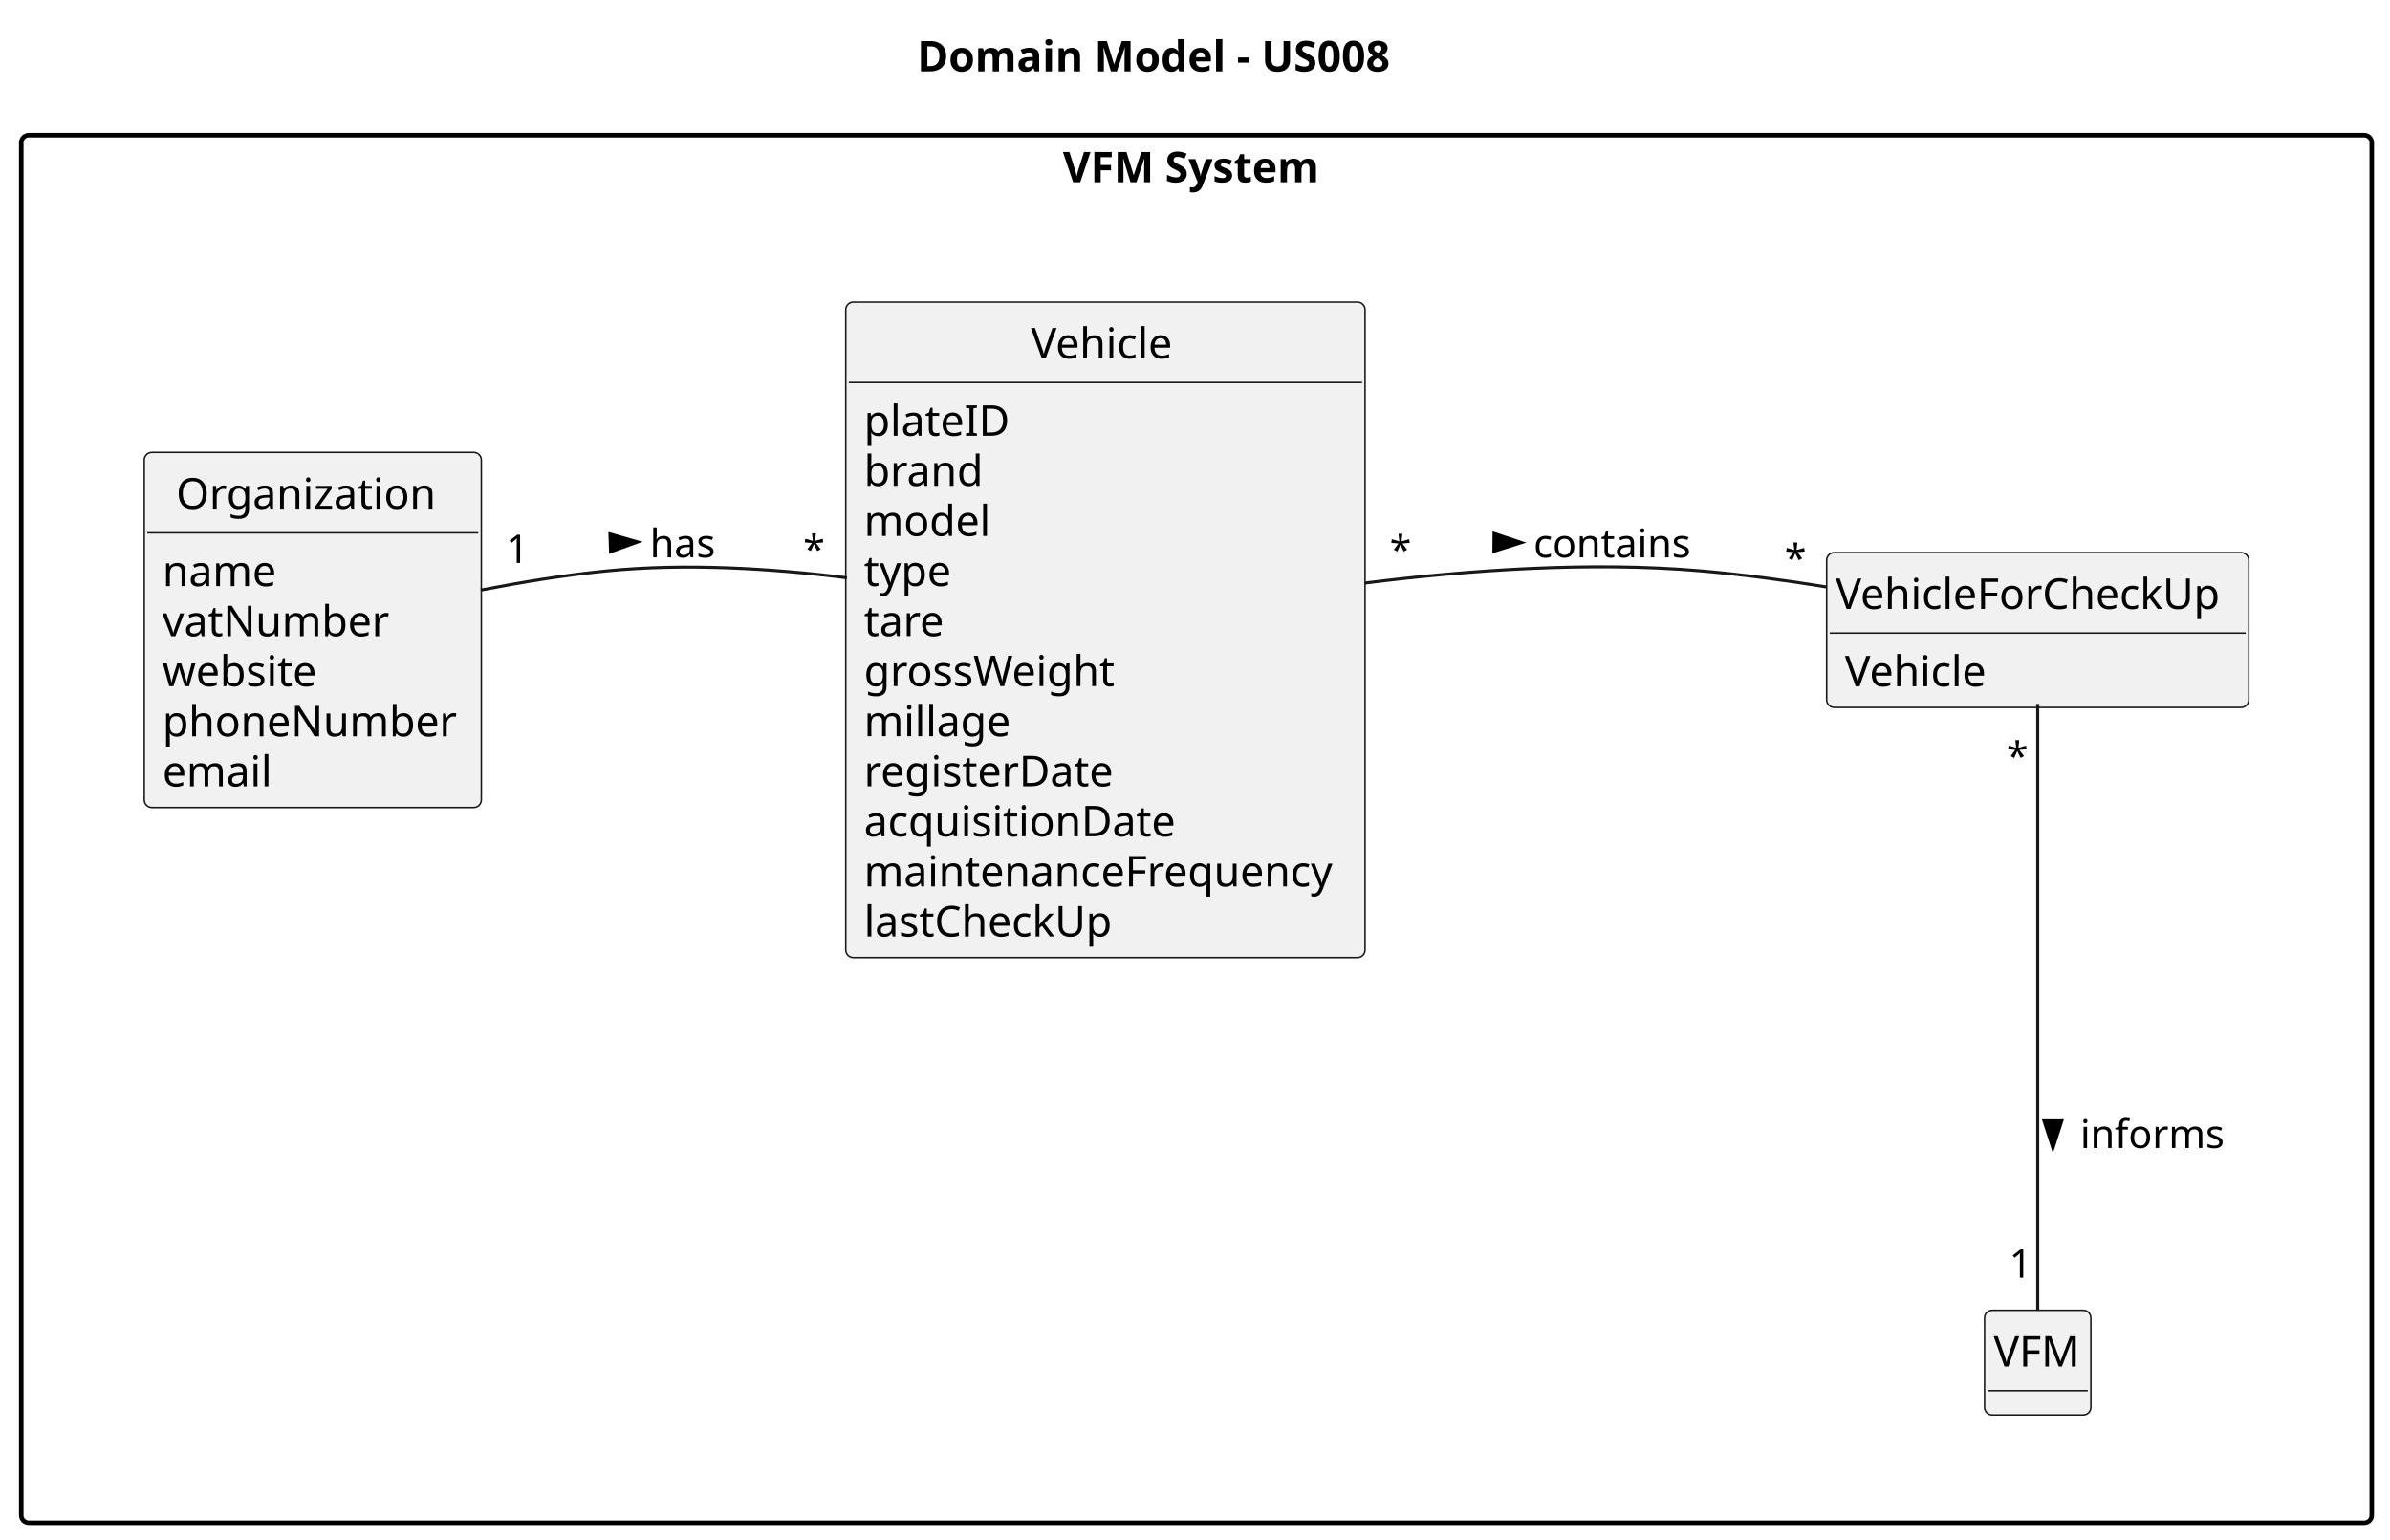
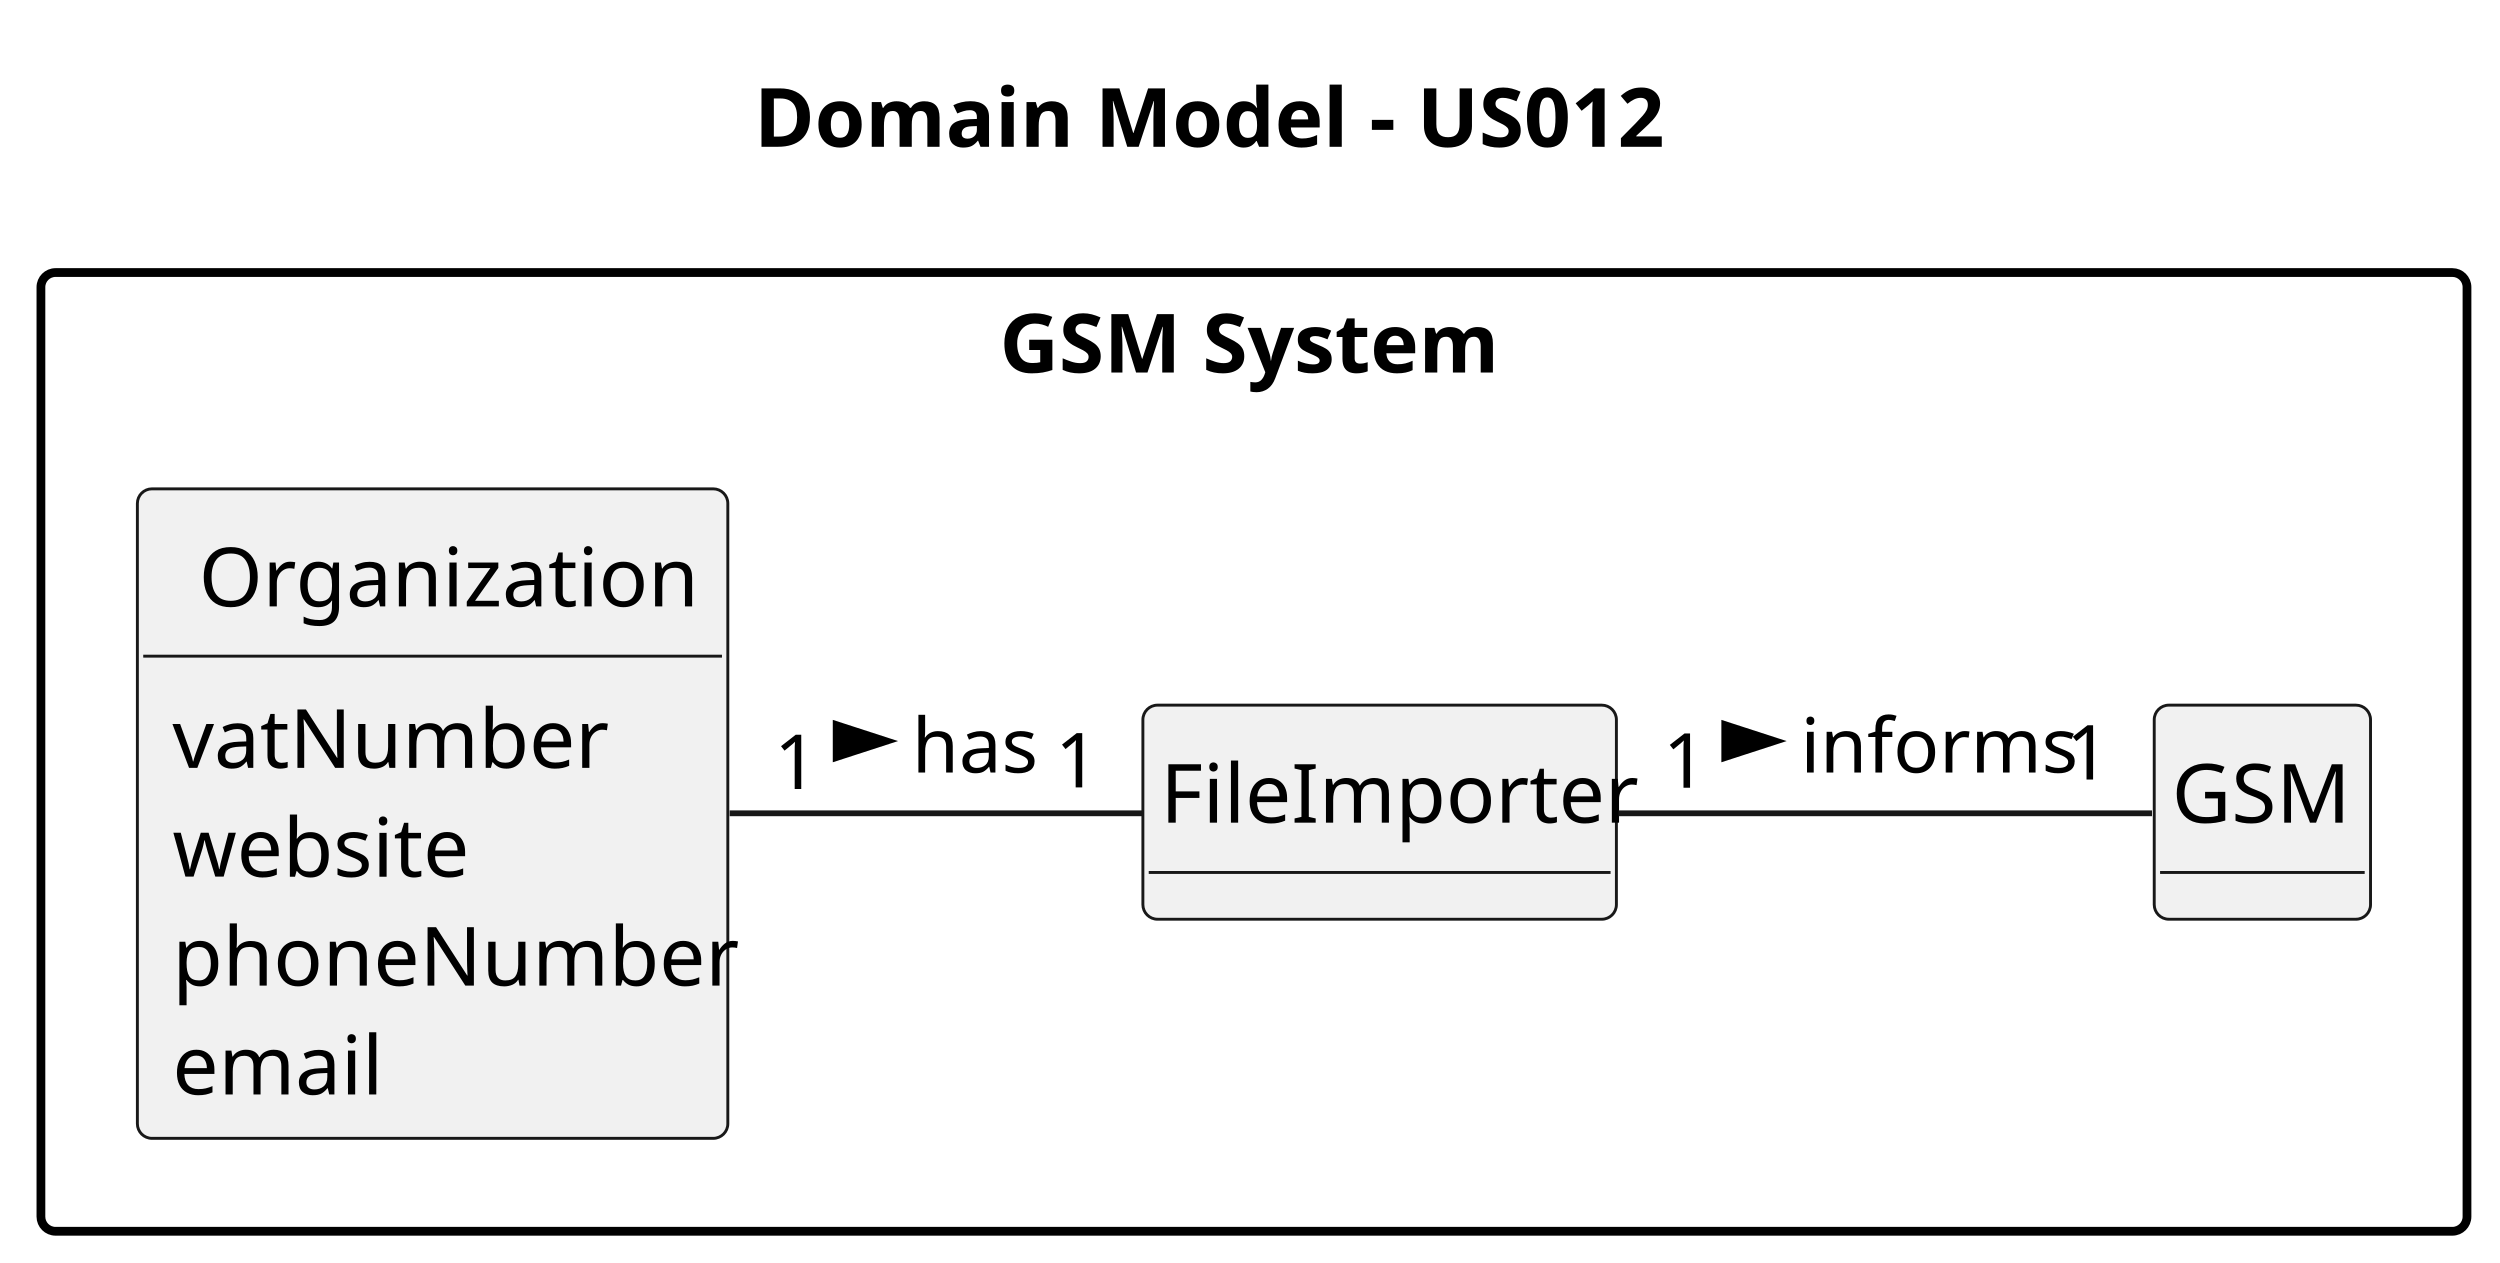
- <svg xmlns="http://www.w3.org/2000/svg" contentStyleType="text/css" height="507px" preserveAspectRatio="none" style="width:787px;height:507px;background:#FFFFFF;" version="1.1" viewBox="0 0 787 507" width="787px" zoomAndPan="magnify">
+ <svg xmlns="http://www.w3.org/2000/svg" contentStyleType="text/css" height="367.2px" preserveAspectRatio="none" style="width:727px;height:367px;background:#FFFFFF;" version="1.1" viewBox="0 0 727 367" width="727.6px" zoomAndPan="magnify">
  <defs />
  <g>
-     <text fill="#000000" font-family="sans-serif" font-size="14" font-weight="bold" lengthAdjust="spacing" textLength="169" x="302" y="23.535">Domain Model - US008</text>
-     <g id="cluster_VFM System">
-       <rect fill="none" height="457" rx="2.5" ry="2.5" style="stroke:#000000;stroke-width:1.5;" width="774" x="7" y="44.488" />
-       <text fill="#000000" font-family="sans-serif" font-size="14" font-weight="bold" lengthAdjust="spacing" textLength="88" x="350" y="60.023">VFM System</text>
+     <text fill="#000000" font-family="sans-serif" font-size="23.8" font-weight="bold" lengthAdjust="spacing" textLength="265.2" x="219.3" y="42.683">Domain Model - US012</text>
+     <g id="cluster_GSM System">
+       <rect fill="none" height="278.8" rx="4.25" ry="4.25" style="stroke:#000000;stroke-width:2.55;" width="705.5" x="11.9" y="79.256" />
+       <text fill="#000000" font-family="sans-serif" font-size="23.8" font-weight="bold" lengthAdjust="spacing" textLength="147.9" x="290.7" y="108.338">GSM System</text>
    </g>
-     <g id="elem_VehicleForCheckUp">
-       <rect codeLine="15" fill="#F1F1F1" height="50.977" id="VehicleForCheckUp" rx="2.5" ry="2.5" style="stroke:#181818;stroke-width:0.5;" width="139" x="601.5" y="181.988" />
-       <text fill="#000000" font-family="sans-serif" font-size="14" lengthAdjust="spacing" textLength="133" x="604.5" y="200.523">VehicleForCheckUp</text>
-       <line style="stroke:#181818;stroke-width:0.5;" x1="602.5" x2="739.5" y1="208.477" y2="208.477" />
-       <text fill="#000000" font-family="sans-serif" font-size="14" lengthAdjust="spacing" textLength="49" x="607.5" y="226.012">Vehicle</text>
+     <g id="elem_FileImporter">
+       <rect codeLine="15" fill="#F1F1F1" height="62.256" id="FileImporter" rx="4.25" ry="4.25" style="stroke:#181818;stroke-width:0.85;" width="137.7" x="332.35" y="205.056" />
+       <text fill="#000000" font-family="sans-serif" font-size="23.8" lengthAdjust="spacing" textLength="127.5" x="337.45" y="239.238">FileImporter</text>
+       <line style="stroke:#181818;stroke-width:0.85;" x1="334.05" x2="468.35" y1="253.712" y2="253.712" />
    </g>
-     <g id="elem_VFM">
-       <rect codeLine="19" fill="#F1F1F1" height="34.488" id="VFM" rx="2.5" ry="2.5" style="stroke:#181818;stroke-width:0.5;" width="35" x="653.5" y="431.488" />
-       <text fill="#000000" font-family="sans-serif" font-size="14" lengthAdjust="spacing" textLength="29" x="656.5" y="450.023">VFM</text>
-       <line style="stroke:#181818;stroke-width:0.5;" x1="654.5" x2="687.5" y1="457.977" y2="457.977" />
-     </g>
-     <g id="elem_Vehicle">
-       <rect codeLine="22" fill="#F1F1F1" height="215.859" id="Vehicle" rx="2.5" ry="2.5" style="stroke:#181818;stroke-width:0.5;" width="171" x="278.5" y="99.488" />
-       <text fill="#000000" font-family="sans-serif" font-size="14" lengthAdjust="spacing" textLength="49" x="339.5" y="118.023">Vehicle</text>
-       <line style="stroke:#181818;stroke-width:0.5;" x1="279.5" x2="448.5" y1="125.977" y2="125.977" />
-       <text fill="#000000" font-family="sans-serif" font-size="14" lengthAdjust="spacing" textLength="48" x="284.5" y="143.512">plateID</text>
-       <text fill="#000000" font-family="sans-serif" font-size="14" lengthAdjust="spacing" textLength="41" x="284.5" y="160">brand</text>
-       <text fill="#000000" font-family="sans-serif" font-size="14" lengthAdjust="spacing" textLength="43" x="284.5" y="176.488">model</text>
-       <text fill="#000000" font-family="sans-serif" font-size="14" lengthAdjust="spacing" textLength="29" x="284.5" y="192.977">type</text>
-       <text fill="#000000" font-family="sans-serif" font-size="14" lengthAdjust="spacing" textLength="27" x="284.5" y="209.465">tare</text>
-       <text fill="#000000" font-family="sans-serif" font-size="14" lengthAdjust="spacing" textLength="85" x="284.5" y="225.953">grossWeight</text>
-       <text fill="#000000" font-family="sans-serif" font-size="14" lengthAdjust="spacing" textLength="50" x="284.5" y="242.441">millage</text>
-       <text fill="#000000" font-family="sans-serif" font-size="14" lengthAdjust="spacing" textLength="84" x="284.5" y="258.93">registerDate</text>
-       <text fill="#000000" font-family="sans-serif" font-size="14" lengthAdjust="spacing" textLength="106" x="284.5" y="275.418">acquisitionDate</text>
-       <text fill="#000000" font-family="sans-serif" font-size="14" lengthAdjust="spacing" textLength="159" x="284.5" y="291.906">maintenanceFrequency</text>
-       <text fill="#000000" font-family="sans-serif" font-size="14" lengthAdjust="spacing" textLength="85" x="284.5" y="308.394">lastCheckUp</text>
+     <g id="elem_GSM">
+       <rect codeLine="19" fill="#F1F1F1" height="62.256" id="GSM" rx="4.25" ry="4.25" style="stroke:#181818;stroke-width:0.85;" width="62.9" x="626.45" y="205.056" />
+       <text fill="#000000" font-family="sans-serif" font-size="23.8" lengthAdjust="spacing" textLength="52.7" x="631.55" y="239.238">GSM</text>
+       <line style="stroke:#181818;stroke-width:0.85;" x1="628.15" x2="687.65" y1="253.712" y2="253.712" />
    </g>
    <g id="elem_Organization">
-       <rect codeLine="36" fill="#F1F1F1" height="116.93" id="Organization" rx="2.5" ry="2.5" style="stroke:#181818;stroke-width:0.5;" width="111" x="47.5" y="148.988" />
-       <text fill="#000000" font-family="sans-serif" font-size="14" lengthAdjust="spacing" textLength="90" x="58" y="167.523">Organization</text>
-       <line style="stroke:#181818;stroke-width:0.5;" x1="48.5" x2="157.5" y1="175.477" y2="175.477" />
-       <text fill="#000000" font-family="sans-serif" font-size="14" lengthAdjust="spacing" textLength="38" x="53.5" y="193.012">name</text>
-       <text fill="#000000" font-family="sans-serif" font-size="14" lengthAdjust="spacing" textLength="75" x="53.5" y="209.5">vatNumber</text>
-       <text fill="#000000" font-family="sans-serif" font-size="14" lengthAdjust="spacing" textLength="52" x="53.5" y="225.988">website</text>
-       <text fill="#000000" font-family="sans-serif" font-size="14" lengthAdjust="spacing" textLength="99" x="53.5" y="242.477">phoneNumber</text>
-       <text fill="#000000" font-family="sans-serif" font-size="14" lengthAdjust="spacing" textLength="37" x="53.5" y="258.965">email</text>
+       <rect codeLine="22" fill="#F1F1F1" height="188.879" id="Organization" rx="4.25" ry="4.25" style="stroke:#181818;stroke-width:0.85;" width="171.7" x="39.95" y="142.156" />
+       <text fill="#000000" font-family="sans-serif" font-size="23.8" lengthAdjust="spacing" textLength="136" x="57.8" y="176.339">Organization</text>
+       <line style="stroke:#181818;stroke-width:0.85;" x1="41.65" x2="209.95" y1="190.812" y2="190.812" />
+       <text fill="#000000" font-family="sans-serif" font-size="23.8" lengthAdjust="spacing" textLength="115.6" x="50.15" y="223.294">vatNumber</text>
+       <text fill="#000000" font-family="sans-serif" font-size="23.8" lengthAdjust="spacing" textLength="79.9" x="50.15" y="254.95">website</text>
+       <text fill="#000000" font-family="sans-serif" font-size="23.8" lengthAdjust="spacing" textLength="151.3" x="50.15" y="286.606">phoneNumber</text>
+       <text fill="#000000" font-family="sans-serif" font-size="23.8" lengthAdjust="spacing" textLength="56.1" x="50.15" y="318.262">email</text>
    </g>
-     <g id="link_Organization_Vehicle">
-       <path codeLine="46" d="M158.3,194.328 C171.84,191.698 186.39,189.318 200,187.988 C225.66,185.478 253.55,187.108 278.88,190.278 " fill="none" id="Organization-Vehicle" style="stroke:#181818;stroke-width:1.0;" />
-       <polygon fill="#000000" points="209.997,178.476,200.858,175.842,201.056,181.717,209.997,178.476" style="stroke:#000000;stroke-width:1.0;" />
-       <text fill="#000000" font-family="sans-serif" font-size="13" lengthAdjust="spacing" textLength="22" x="214" y="183.557">has</text>
-       <text fill="#000000" font-family="sans-serif" font-size="13" lengthAdjust="spacing" textLength="8" x="166.652" y="185.372">1</text>
-       <text fill="#000000" font-family="sans-serif" font-size="13" lengthAdjust="spacing" textLength="6" x="264.481" y="185.513">*</text>
+     <g id="link_Organization_FileImporter">
+       <path codeLine="31" d="M212.177,236.506 C250.835,236.506 295.766,236.506 332.129,236.506 " fill="none" id="Organization-FileImporter" style="stroke:#181818;stroke-width:1.7;" />
+       <polygon fill="#000000" points="258.4,215.503,243.023,210.507,243.023,220.499,258.4,215.503" style="stroke:#000000;stroke-width:1.7;" />
+       <text fill="#000000" font-family="sans-serif" font-size="22.1" lengthAdjust="spacing" textLength="35.7" x="265.2" y="224.654">has</text>
+       <text fill="#000000" font-family="sans-serif" font-size="22.1" lengthAdjust="spacing" textLength="11.9" x="225.161" y="229.444">1</text>
+       <text fill="#000000" font-family="sans-serif" font-size="22.1" lengthAdjust="spacing" textLength="11.9" x="306.866" y="228.982">1</text>
    </g>
-     <g id="link_Vehicle_VehicleForCheckUp">
-       <path codeLine="47" d="M449.43,192.008 C483.72,187.688 523.74,184.878 560,187.988 C573.52,189.148 587.87,191.088 601.58,193.308 " fill="none" id="Vehicle-VehicleForCheckUp" style="stroke:#181818;stroke-width:1.0;" />
-       <polygon fill="#000000" points="501,178.686,491.98,175.67,491.93,181.548,501,178.686" style="stroke:#000000;stroke-width:1.0;" />
-       <text fill="#000000" font-family="sans-serif" font-size="13" lengthAdjust="spacing" textLength="54" x="505" y="183.557">contains</text>
-       <text fill="#000000" font-family="sans-serif" font-size="13" lengthAdjust="spacing" textLength="6" x="457.598" y="185.666">*</text>
-       <text fill="#000000" font-family="sans-serif" font-size="13" lengthAdjust="spacing" textLength="6" x="587.659" y="188.524">*</text>
-     </g>
-     <g id="link_VehicleForCheckUp_VFM">
-       <path codeLine="48" d="M671,231.828 C671,280.578 671,390.518 671,431.598 " fill="none" id="VehicleForCheckUp-VFM" style="stroke:#181818;stroke-width:1.0;" />
-       <polygon fill="#000000" points="676,378.144,678.939,369.099,673.061,369.099,676,378.144" style="stroke:#000000;stroke-width:1.0;" />
-       <text fill="#000000" font-family="sans-serif" font-size="13" lengthAdjust="spacing" textLength="49" x="685" y="378.057">informs</text>
-       <text fill="#000000" font-family="sans-serif" font-size="13" lengthAdjust="spacing" textLength="6" x="660.725" y="253.632">*</text>
-       <text fill="#000000" font-family="sans-serif" font-size="13" lengthAdjust="spacing" textLength="8" x="661.625" y="420.752">1</text>
+     <g id="link_FileImporter_GSM">
+       <path codeLine="32" d="M470.662,236.506 C521.152,236.506 587.146,236.506 625.804,236.506 " fill="none" id="FileImporter-GSM" style="stroke:#181818;stroke-width:1.7;" />
+       <polygon fill="#000000" points="516.8,215.503,501.423,210.507,501.423,220.499,516.8,215.503" style="stroke:#000000;stroke-width:1.7;" />
+       <text fill="#000000" font-family="sans-serif" font-size="22.1" lengthAdjust="spacing" textLength="71.4" x="523.6" y="224.654">informs</text>
+       <text fill="#000000" font-family="sans-serif" font-size="22.1" lengthAdjust="spacing" textLength="11.9" x="483.623" y="229.068">1</text>
+       <text fill="#000000" font-family="sans-serif" font-size="22.1" lengthAdjust="spacing" textLength="11.9" x="600.826" y="226.683">1</text>
    </g>
  </g>
</svg>
